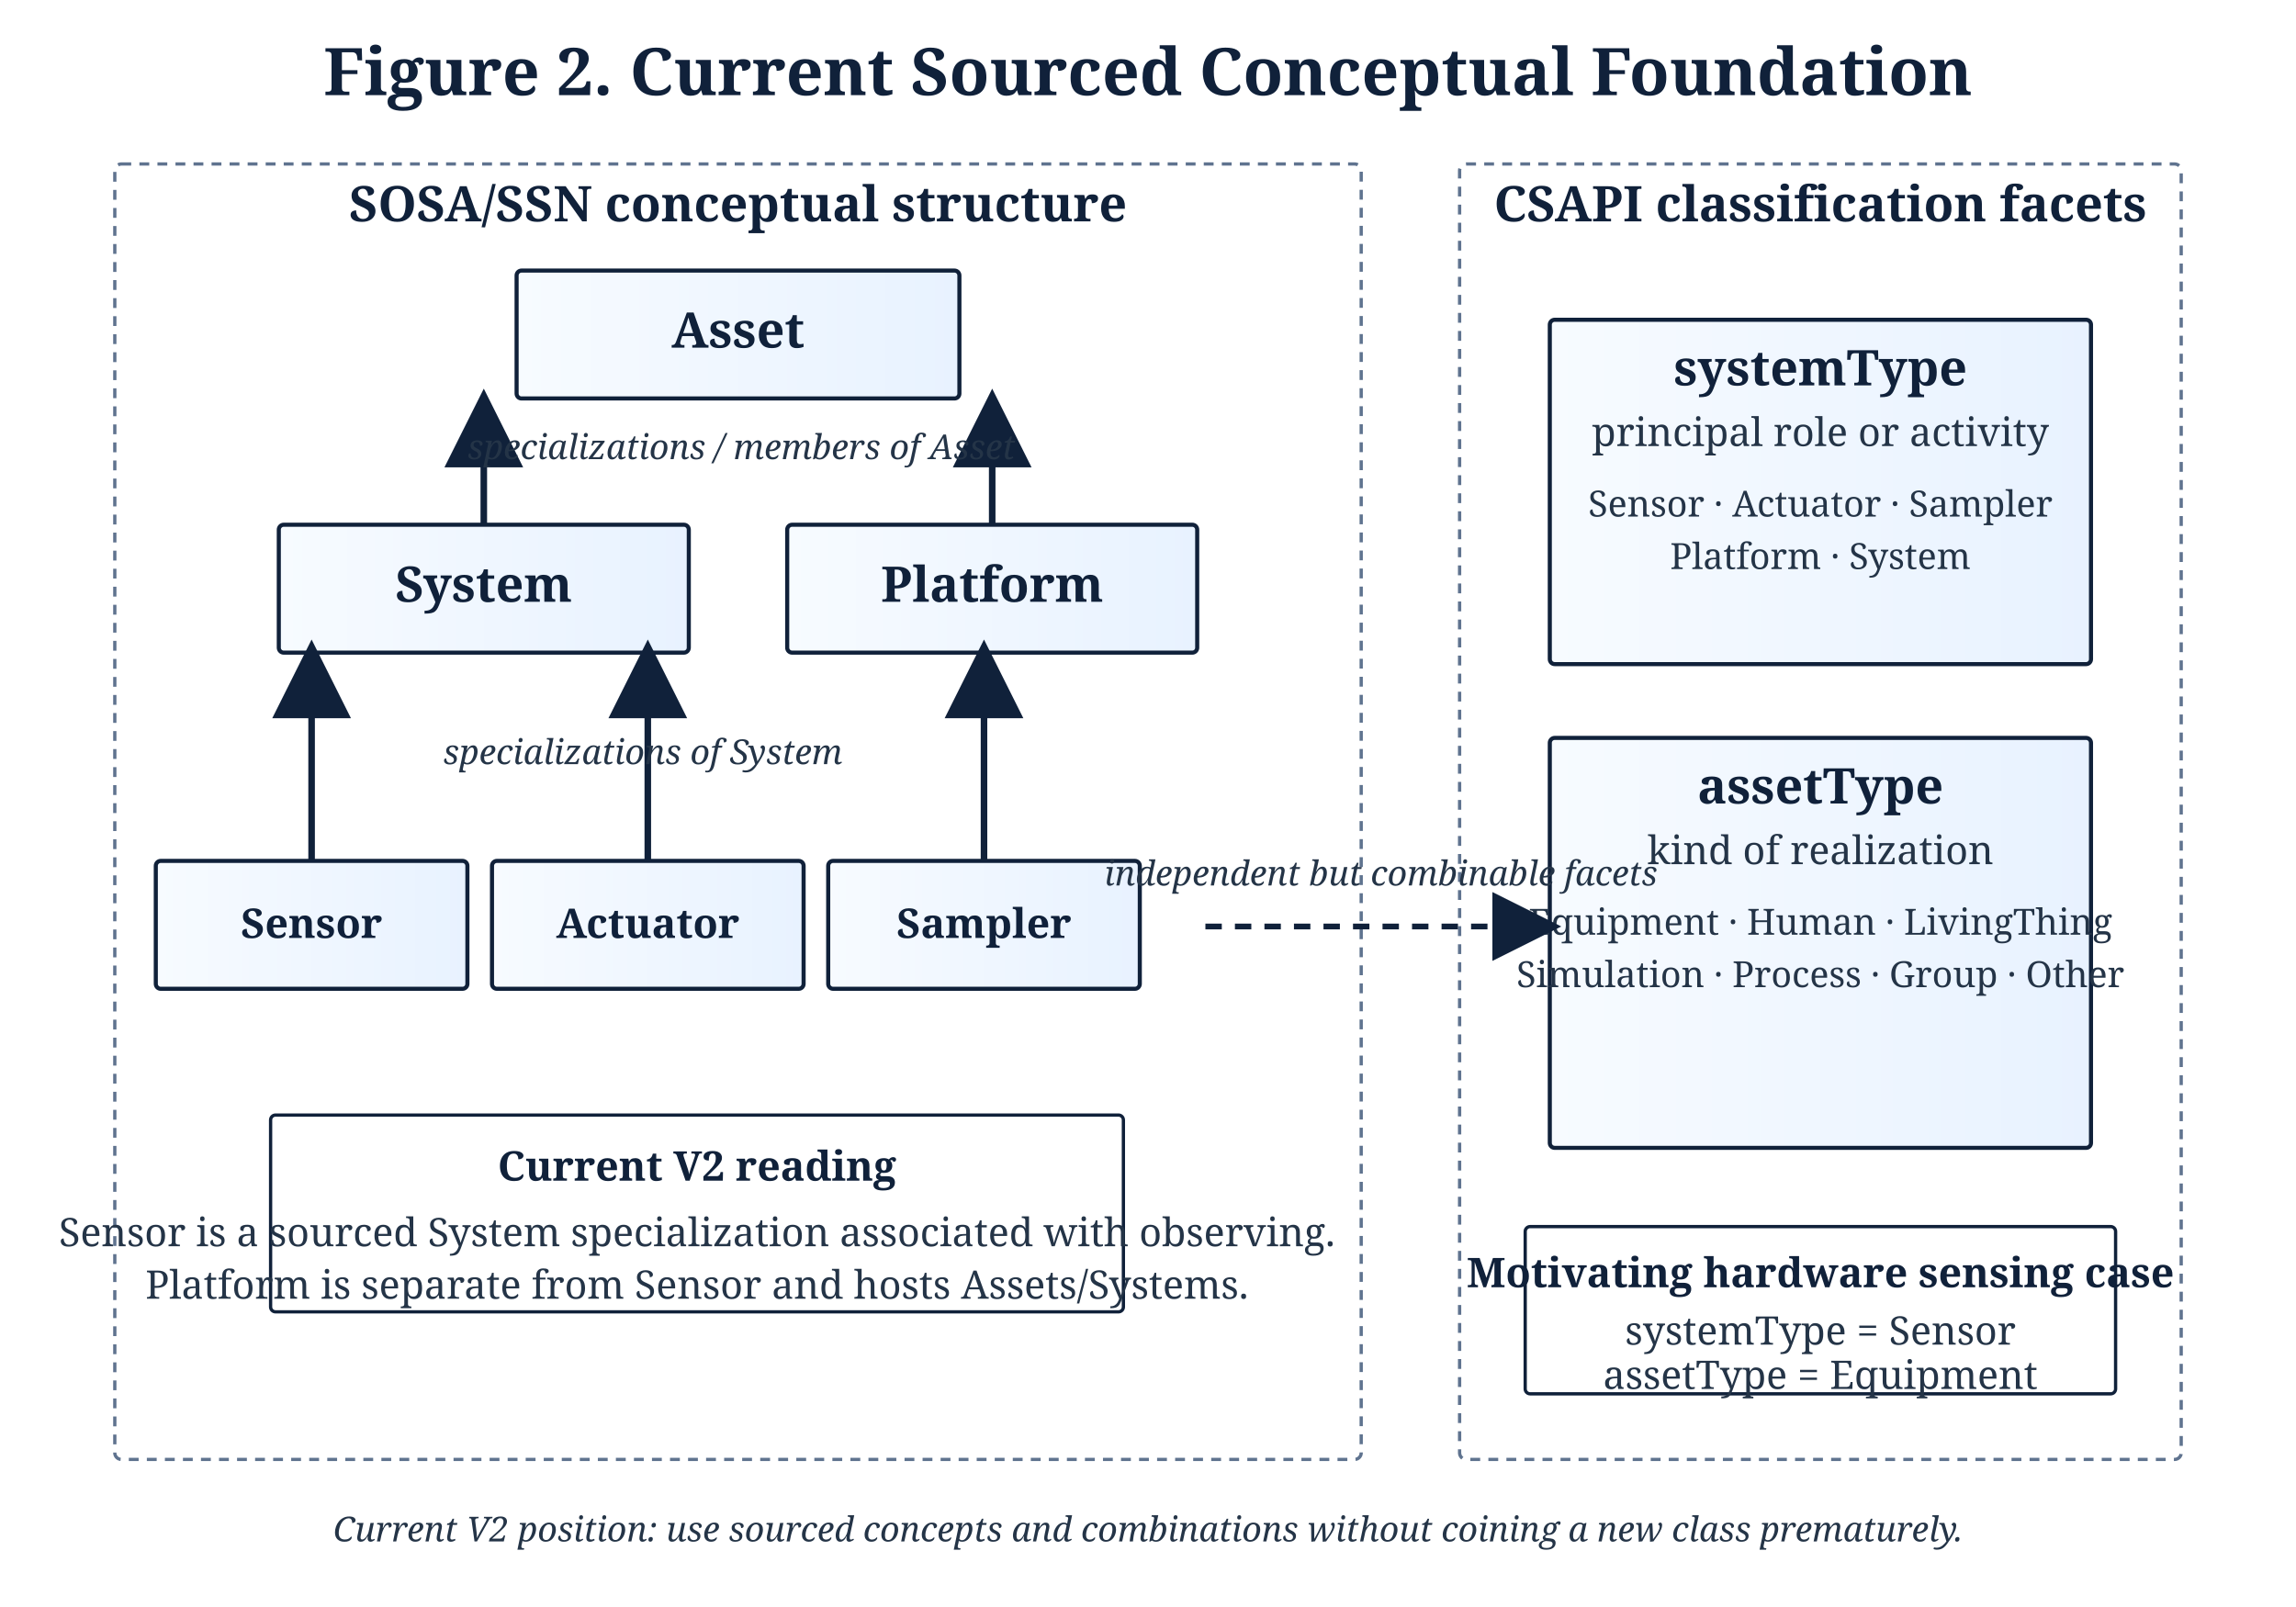
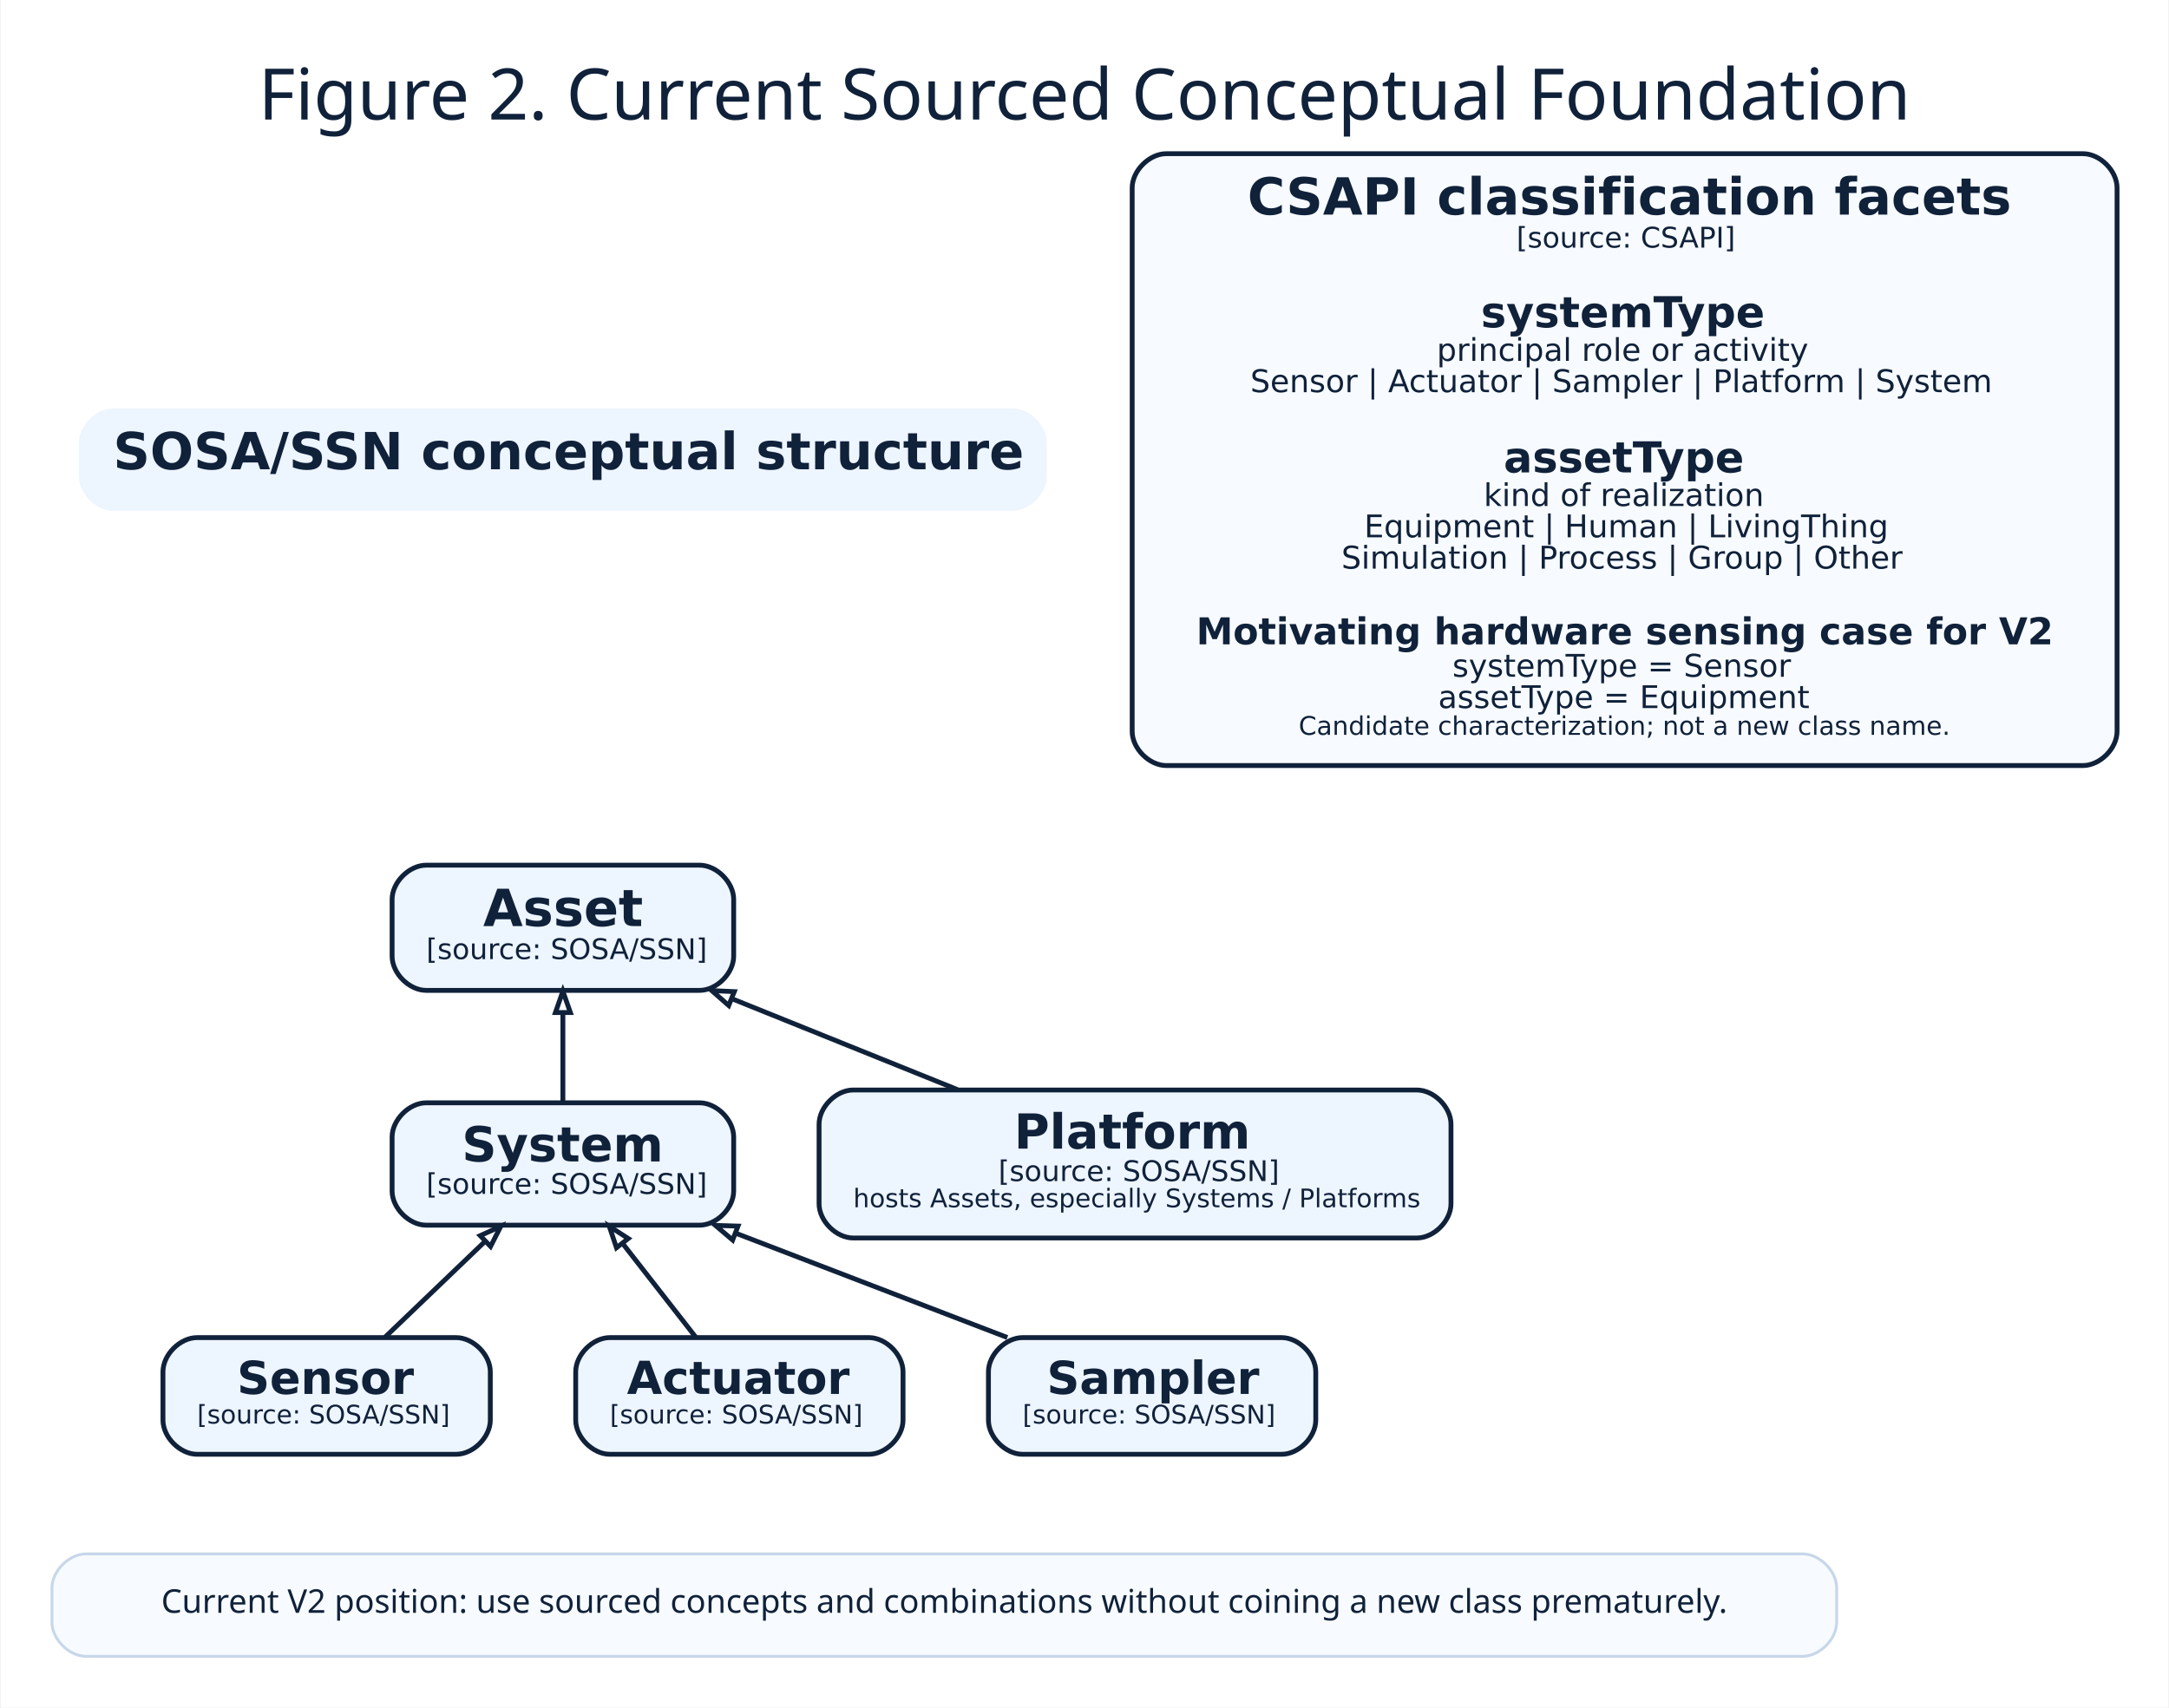
- <svg xmlns="http://www.w3.org/2000/svg" width="1400" height="980" viewBox="0 0 1400 980" role="img" aria-labelledby="title desc">
-   <defs>
-     <linearGradient id="box" x1="0" x2="1">
-       <stop offset="0%" stop-color="#f7fbff" />
-       <stop offset="100%" stop-color="#e8f2ff" />
-     </linearGradient>
-     <marker id="arrow" markerWidth="12" markerHeight="12" refX="10" refY="6" orient="auto" markerUnits="strokeWidth">
-       <path d="M0,0 L12,6 L0,12 z" fill="#10213a" />
-     </marker>
-     <style>
-     .title{font:700 40px Georgia,serif;fill:#10213a}.head{font:700 30px Georgia,serif;fill:#10213a}.subhead{font:700 25px Georgia,serif;fill:#10213a}
-     .body{font:24px Georgia,serif;fill:#243447}.small{font:22px Georgia,serif;fill:#243447}.italic{font:italic 21px Georgia,serif;fill:#243447}
-     .box{fill:url(#box);stroke:#10213a;stroke-width:2.5}.mini{fill:#ffffff;stroke:#10213a;stroke-width:2}.line{stroke:#10213a;stroke-width:4;fill:none;marker-end:url(#arrow)}
-     .dash{stroke:#10213a;stroke-width:3.5;stroke-dasharray:10 8;fill:none;marker-end:url(#arrow)}.panel{fill:#ffffff;stroke:#5f738f;stroke-width:2;stroke-dasharray:6 5}
-   </style>
-   </defs>
-   <rect width="1400" height="980" fill="#ffffff" />
-   <text x="700" y="58" text-anchor="middle" class="title">Figure 2. Current Sourced Conceptual Foundation</text>
-   <rect x="70" y="100" width="760" height="790" rx="4" class="panel" />
-   <text x="450" y="135" text-anchor="middle" class="head">SOSA/SSN conceptual structure</text>
-   <rect x="315" y="165" width="270" height="78" rx="3" class="box" />
-   <text x="450" y="212" text-anchor="middle" class="head">Asset</text>
-   <rect x="170" y="320" width="250" height="78" rx="3" class="box" />
-   <text x="295" y="367" text-anchor="middle" class="head">System</text>
-   <rect x="480" y="320" width="250" height="78" rx="3" class="box" />
-   <text x="605" y="367" text-anchor="middle" class="head">Platform</text>
-   <path d="M295 320 L295 245" class="line" />
-   <path d="M605 320 L605 245" class="line" />
-   <text x="452" y="280" text-anchor="middle" class="italic">specializations / members of Asset</text>
-   <rect x="95" y="525" width="190" height="78" rx="3" class="box" />
-   <text x="190" y="572" text-anchor="middle" class="subhead">Sensor</text>
-   <rect x="300" y="525" width="190" height="78" rx="3" class="box" />
-   <text x="395" y="572" text-anchor="middle" class="subhead">Actuator</text>
-   <rect x="505" y="525" width="190" height="78" rx="3" class="box" />
-   <text x="600" y="572" text-anchor="middle" class="subhead">Sampler</text>
-   <path d="M190 525 L190 398" class="line" />
-   <path d="M395 525 L395 398" class="line" />
-   <path d="M600 525 L600 398" class="line" />
-   <text x="392" y="466" text-anchor="middle" class="italic">specializations of System</text>
-   <rect x="165" y="680" width="520" height="120" rx="3" class="mini" />
-   <text x="425" y="720" text-anchor="middle" class="subhead">Current V2 reading</text>
-   <text x="425" y="760" text-anchor="middle" class="body">Sensor is a sourced System specialization associated with observing.</text>
-   <text x="425" y="792" text-anchor="middle" class="body">Platform is separate from Sensor and hosts Assets/Systems.</text>
-   <rect x="890" y="100" width="440" height="790" rx="4" class="panel" />
-   <text x="1110" y="135" text-anchor="middle" class="head">CSAPI classification facets</text>
-   <rect x="945" y="195" width="330" height="210" rx="3" class="box" />
-   <text x="1110" y="235" text-anchor="middle" class="head">systemType</text>
-   <text x="1110" y="272" text-anchor="middle" class="body">principal role or activity</text>
-   <text x="1110" y="315" text-anchor="middle" class="small">Sensor · Actuator · Sampler</text>
-   <text x="1110" y="347" text-anchor="middle" class="small">Platform · System</text>
-   <rect x="945" y="450" width="330" height="250" rx="3" class="box" />
-   <text x="1110" y="490" text-anchor="middle" class="head">assetType</text>
-   <text x="1110" y="527" text-anchor="middle" class="body">kind of realization</text>
-   <text x="1110" y="570" text-anchor="middle" class="small">Equipment · Human · LivingThing</text>
-   <text x="1110" y="602" text-anchor="middle" class="small">Simulation · Process · Group · Other</text>
-   <rect x="930" y="748" width="360" height="102" rx="3" class="mini" />
-   <text x="1110" y="785" text-anchor="middle" class="subhead">Motivating hardware sensing case</text>
-   <text x="1110" y="820" text-anchor="middle" class="body">systemType = Sensor</text>
-   <text x="1110" y="847" text-anchor="middle" class="body">assetType = Equipment</text>
-   <path d="M735 565 C820 565, 855 565, 945 565" class="dash" />
-   <text x="842" y="540" text-anchor="middle" class="italic">independent but combinable facets</text>
-   <text x="700" y="940" text-anchor="middle" class="italic">Current V2 position: use sourced concepts and combinations without coining a new class prematurely.</text>
+ <svg xmlns="http://www.w3.org/2000/svg" width="762pt" height="600pt" viewBox="0.00 0.00 761.50 600.00">
+   <g id="graph0" class="graph" transform="scale(1 1) rotate(0) translate(18 582)">
+     <polygon fill="white" stroke="transparent" points="-18,18 -18,-582 743.5,-582 743.5,18 -18,18" />
+     <text text-anchor="middle" x="362.75" y="-540" font-family="DejaVu Sans Bold" font-size="25.00" fill="#10213a">Figure 2. Current Sourced Conceptual Foundation</text>
+     <g id="node1" class="node">
+       <path fill="#edf5ff" stroke="transparent" stroke-width="1.7" d="M337.5,-438.5C337.5,-438.5 21.5,-438.5 21.5,-438.5 15.5,-438.5 9.5,-432.5 9.5,-426.5 9.5,-426.5 9.5,-414.5 9.5,-414.5 9.5,-408.5 15.5,-402.5 21.5,-402.5 21.5,-402.5 337.5,-402.5 337.5,-402.5 343.5,-402.5 349.5,-408.5 349.5,-414.5 349.5,-414.5 349.5,-426.5 349.5,-426.5 349.5,-432.5 343.5,-438.5 337.5,-438.5" />
+       <text text-anchor="start" x="21.5" y="-417.1" font-family="DejaVu Sans" font-weight="bold" font-size="18.00" fill="#10213a">SOSA/SSN conceptual structure</text>
+     </g>
+     <g id="node3" class="node">
+       <path fill="#edf5ff" stroke="#10213a" stroke-width="1.7" d="M227.5,-278C227.5,-278 131.5,-278 131.5,-278 125.5,-278 119.5,-272 119.5,-266 119.5,-266 119.5,-246 119.5,-246 119.5,-240 125.5,-234 131.5,-234 131.5,-234 227.5,-234 227.5,-234 233.5,-234 239.5,-240 239.5,-246 239.5,-246 239.5,-266 239.5,-266 239.5,-272 233.5,-278 227.5,-278" />
+       <text text-anchor="start" x="151.5" y="-256.6" font-family="DejaVu Sans" font-weight="bold" font-size="18.00" fill="#10213a">Asset</text>
+       <text text-anchor="start" x="131.5" y="-245" font-family="DejaVu Sans" font-size="10.00" fill="#10213a">[source: SOSA/SSN]</text>
+     </g>
+     <g id="node2" class="node">
+       <path fill="#f7fbff" stroke="#10213a" stroke-width="1.7" d="M713.5,-528C713.5,-528 391.5,-528 391.5,-528 385.5,-528 379.5,-522 379.5,-516 379.5,-516 379.5,-325 379.5,-325 379.5,-319 385.5,-313 391.5,-313 391.5,-313 713.5,-313 713.5,-313 719.5,-313 725.5,-319 725.5,-325 725.5,-325 725.5,-516 725.5,-516 725.5,-522 719.5,-528 713.5,-528" />
+       <text text-anchor="start" x="420" y="-506.6" font-family="DejaVu Sans" font-weight="bold" font-size="18.00" fill="#10213a">CSAPI classification facets</text>
+       <text text-anchor="start" x="514.5" y="-495" font-family="DejaVu Sans" font-size="10.00" fill="#10213a">[source: CSAPI]</text>
+       <text text-anchor="start" x="502" y="-467" font-family="DejaVu Sans" font-weight="bold" font-size="15.00" fill="#10213a">systemType</text>
+       <text text-anchor="start" x="486.5" y="-455.2" font-family="DejaVu Sans" font-size="11.00" fill="#10213a">principal role or activity</text>
+       <text text-anchor="start" x="421" y="-444.2" font-family="DejaVu Sans" font-size="11.00" fill="#10213a">Sensor | Actuator | Sampler | Platform | System</text>
+       <text text-anchor="start" x="510" y="-416" font-family="DejaVu Sans" font-weight="bold" font-size="15.00" fill="#10213a">assetType</text>
+       <text text-anchor="start" x="503" y="-404.2" font-family="DejaVu Sans" font-size="11.00" fill="#10213a">kind of realization</text>
+       <text text-anchor="start" x="461" y="-393.2" font-family="DejaVu Sans" font-size="11.00" fill="#10213a">Equipment | Human | LivingThing</text>
+       <text text-anchor="start" x="453" y="-382.2" font-family="DejaVu Sans" font-size="11.00" fill="#10213a">Simulation | Process | Group | Other</text>
+       <text text-anchor="start" x="402" y="-355.6" font-family="DejaVu Sans" font-weight="bold" font-size="13.00" fill="#10213a">Motivating hardware sensing case for V2</text>
+       <text text-anchor="start" x="492" y="-344.2" font-family="DejaVu Sans" font-size="11.00" fill="#10213a">systemType = Sensor</text>
+       <text text-anchor="start" x="487" y="-333.2" font-family="DejaVu Sans" font-size="11.00" fill="#10213a">assetType = Equipment</text>
+       <text text-anchor="start" x="438" y="-323.8" font-family="DejaVu Sans" font-size="9.00" fill="#10213a">Candidate characterization; not a new class name.</text>
+     </g>
+     <g id="node9" class="node">
+       <path fill="#f7fbff" stroke="#c7d7ea" d="M615,-36C615,-36 12,-36 12,-36 6,-36 0,-30 0,-24 0,-24 0,-12 0,-12 0,-6 6,0 12,0 12,0 615,0 615,0 621,0 627,-6 627,-12 627,-12 627,-24 627,-24 627,-30 621,-36 615,-36" />
+       <text text-anchor="middle" x="313.5" y="-15.3" font-family="DejaVu Serif Italic" font-size="11.50" fill="#10213a">Current V2 position: use sourced concepts and combinations without coining a new class prematurely.</text>
+     </g>
+     <g id="node4" class="node">
+       <path fill="#edf5ff" stroke="#10213a" stroke-width="1.7" d="M227.5,-194.5C227.5,-194.5 131.5,-194.5 131.5,-194.5 125.5,-194.5 119.5,-188.5 119.5,-182.5 119.5,-182.5 119.5,-163.5 119.5,-163.5 119.5,-157.5 125.5,-151.5 131.5,-151.5 131.5,-151.5 227.5,-151.5 227.5,-151.5 233.5,-151.5 239.5,-157.5 239.5,-163.5 239.5,-163.5 239.5,-182.5 239.5,-182.5 239.5,-188.5 233.5,-194.5 227.5,-194.5" />
+       <text text-anchor="start" x="144" y="-173.9" font-family="DejaVu Sans" font-weight="bold" font-size="17.00" fill="#10213a">System</text>
+       <text text-anchor="start" x="131.5" y="-162.5" font-family="DejaVu Sans" font-size="10.00" fill="#10213a">[source: SOSA/SSN]</text>
+     </g>
+     <g id="edge2" class="edge">
+       <path fill="none" stroke="#10213a" stroke-width="1.7" d="M179.5,-226.03C179.5,-215.63 179.5,-204.12 179.5,-194.58" />
+       <polygon fill="none" stroke="#10213a" stroke-width="1.7" points="176.88,-226.22 179.5,-233.72 182.13,-226.22 176.88,-226.22" />
+     </g>
+     <g id="node5" class="node">
+       <path fill="#edf5ff" stroke="#10213a" stroke-width="1.7" d="M479.5,-199C479.5,-199 281.5,-199 281.5,-199 275.5,-199 269.5,-193 269.5,-187 269.5,-187 269.5,-159 269.5,-159 269.5,-153 275.5,-147 281.5,-147 281.5,-147 479.5,-147 479.5,-147 485.5,-147 491.5,-153 491.5,-159 491.5,-159 491.5,-187 491.5,-187 491.5,-193 485.5,-199 479.5,-199" />
+       <text text-anchor="start" x="338" y="-178.4" font-family="DejaVu Sans" font-weight="bold" font-size="17.00" fill="#10213a">Platform</text>
+       <text text-anchor="start" x="332.5" y="-167" font-family="DejaVu Sans" font-size="10.00" fill="#10213a">[source: SOSA/SSN]</text>
+       <text text-anchor="start" x="281.5" y="-157.8" font-family="DejaVu Sans" font-size="9.00" fill="#10213a">hosts Assets, especially Systems / Platforms</text>
+     </g>
+     <g id="edge3" class="edge">
+       <path fill="none" stroke="#10213a" stroke-width="1.7" d="M239.04,-231.01C263.94,-220.97 292.9,-209.3 318.11,-199.14" />
+       <polygon fill="none" stroke="#10213a" stroke-width="1.7" points="237.76,-228.69 231.79,-233.93 239.72,-233.56 237.76,-228.69" />
+     </g>
+     <g id="node6" class="node">
+       <path fill="#edf5ff" stroke="#10213a" stroke-width="1.7" d="M142,-112C142,-112 51,-112 51,-112 45,-112 39,-106 39,-100 39,-100 39,-83 39,-83 39,-77 45,-71 51,-71 51,-71 142,-71 142,-71 148,-71 154,-77 154,-83 154,-83 154,-100 154,-100 154,-106 148,-112 142,-112" />
+       <text text-anchor="start" x="65" y="-92.2" font-family="DejaVu Sans" font-weight="bold" font-size="16.00" fill="#10213a">Sensor</text>
+       <text text-anchor="start" x="51" y="-81.8" font-family="DejaVu Sans" font-size="9.00" fill="#10213a">[source: SOSA/SSN]</text>
+     </g>
+     <g id="edge4" class="edge">
+       <path fill="none" stroke="#10213a" stroke-width="1.7" d="M152.22,-145.87C140.75,-134.89 127.64,-122.33 117.02,-112.15" />
+       <polygon fill="none" stroke="#10213a" stroke-width="1.7" points="150.46,-147.82 157.69,-151.11 154.09,-144.03 150.46,-147.82" />
+     </g>
+     <g id="node7" class="node">
+       <path fill="#edf5ff" stroke="#10213a" stroke-width="1.7" d="M287,-112C287,-112 196,-112 196,-112 190,-112 184,-106 184,-100 184,-100 184,-83 184,-83 184,-77 190,-71 196,-71 196,-71 287,-71 287,-71 293,-71 299,-77 299,-83 299,-83 299,-100 299,-100 299,-106 293,-112 287,-112" />
+       <text text-anchor="start" x="202" y="-92.2" font-family="DejaVu Sans" font-weight="bold" font-size="16.00" fill="#10213a">Actuator</text>
+       <text text-anchor="start" x="196" y="-81.8" font-family="DejaVu Sans" font-size="9.00" fill="#10213a">[source: SOSA/SSN]</text>
+     </g>
+     <g id="edge5" class="edge">
+       <path fill="none" stroke="#10213a" stroke-width="1.7" d="M200.58,-144.96C208.98,-134.2 218.45,-122.05 226.17,-112.15" />
+       <polygon fill="none" stroke="#10213a" stroke-width="1.7" points="198.33,-143.58 195.79,-151.11 202.47,-146.81 198.33,-143.58" />
+     </g>
+     <g id="node8" class="node">
+       <path fill="#edf5ff" stroke="#10213a" stroke-width="1.7" d="M432,-112C432,-112 341,-112 341,-112 335,-112 329,-106 329,-100 329,-100 329,-83 329,-83 329,-77 335,-71 341,-71 341,-71 432,-71 432,-71 438,-71 444,-77 444,-83 444,-83 444,-100 444,-100 444,-106 438,-112 432,-112" />
+       <text text-anchor="start" x="349.5" y="-92.2" font-family="DejaVu Sans" font-weight="bold" font-size="16.00" fill="#10213a">Sampler</text>
+       <text text-anchor="start" x="341" y="-81.8" font-family="DejaVu Sans" font-size="9.00" fill="#10213a">[source: SOSA/SSN]</text>
+     </g>
+     <g id="edge6" class="edge">
+       <path fill="none" stroke="#10213a" stroke-width="1.7" d="M240.25,-148.67C270.56,-137.03 306.82,-123.1 335.64,-112.03" />
+       <polygon fill="none" stroke="#10213a" stroke-width="1.7" points="239.14,-146.28 233.08,-151.42 241.02,-151.18 239.14,-146.28" />
+     </g>
+   </g>
</svg>
